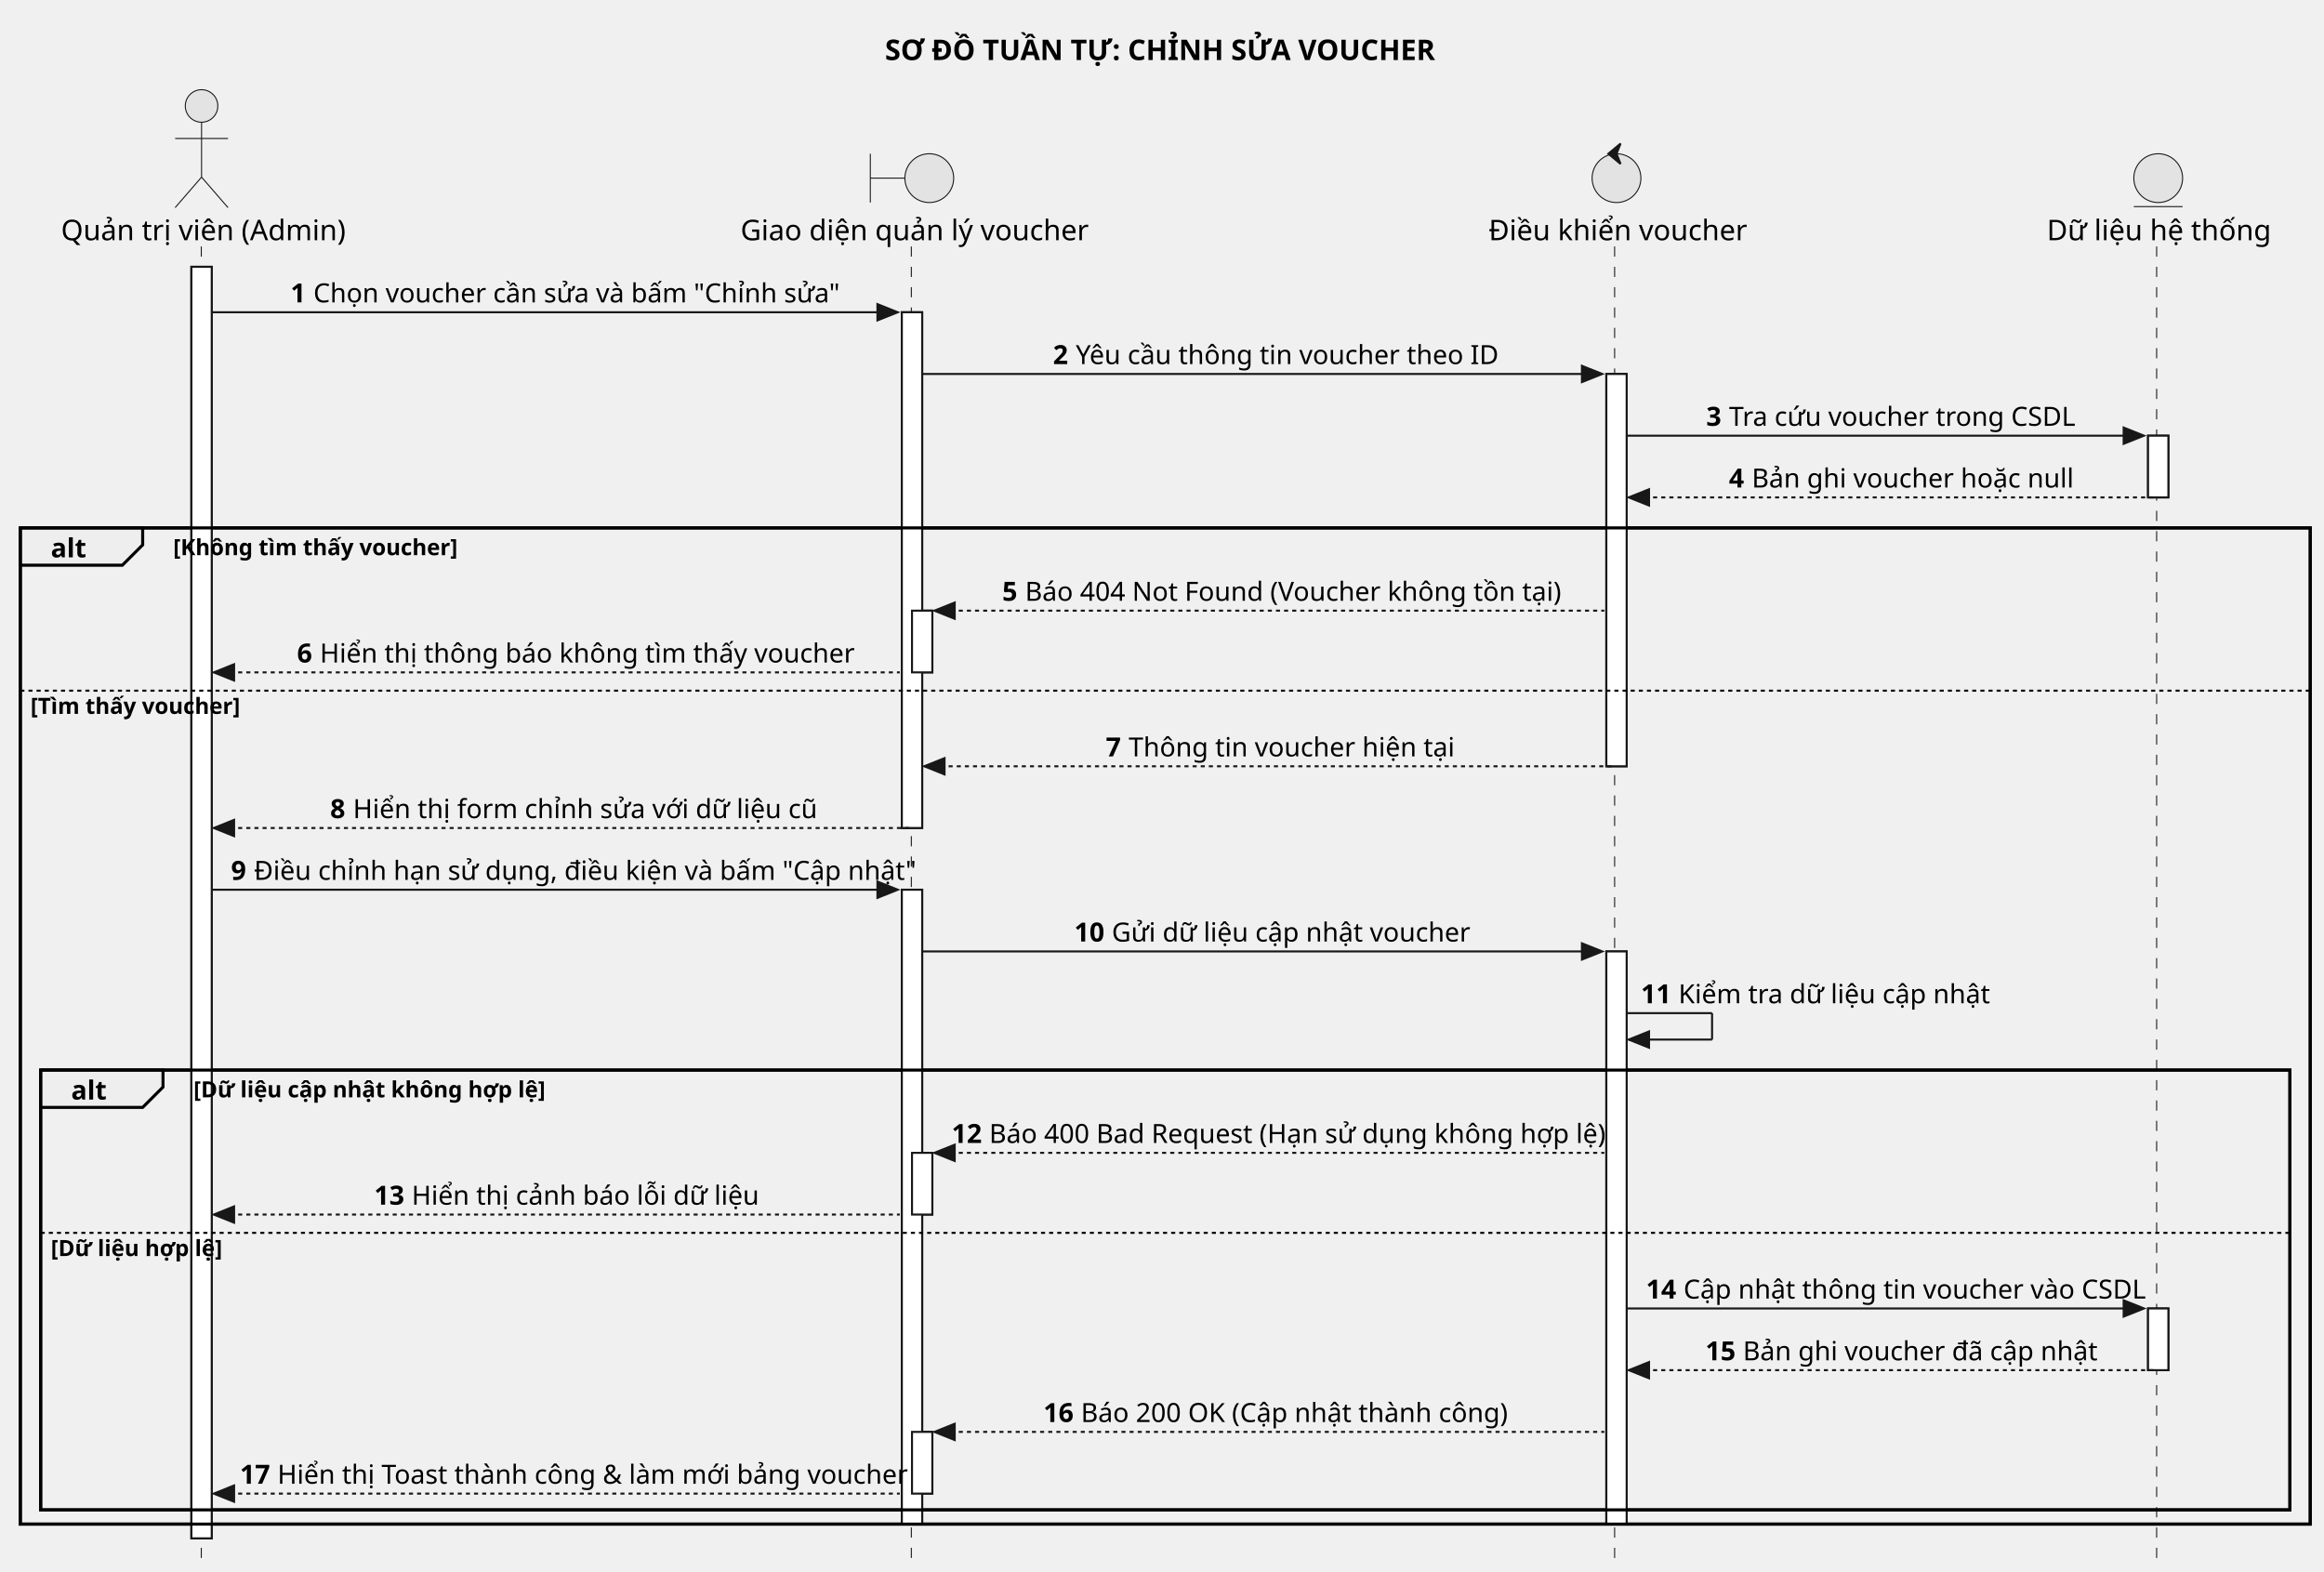
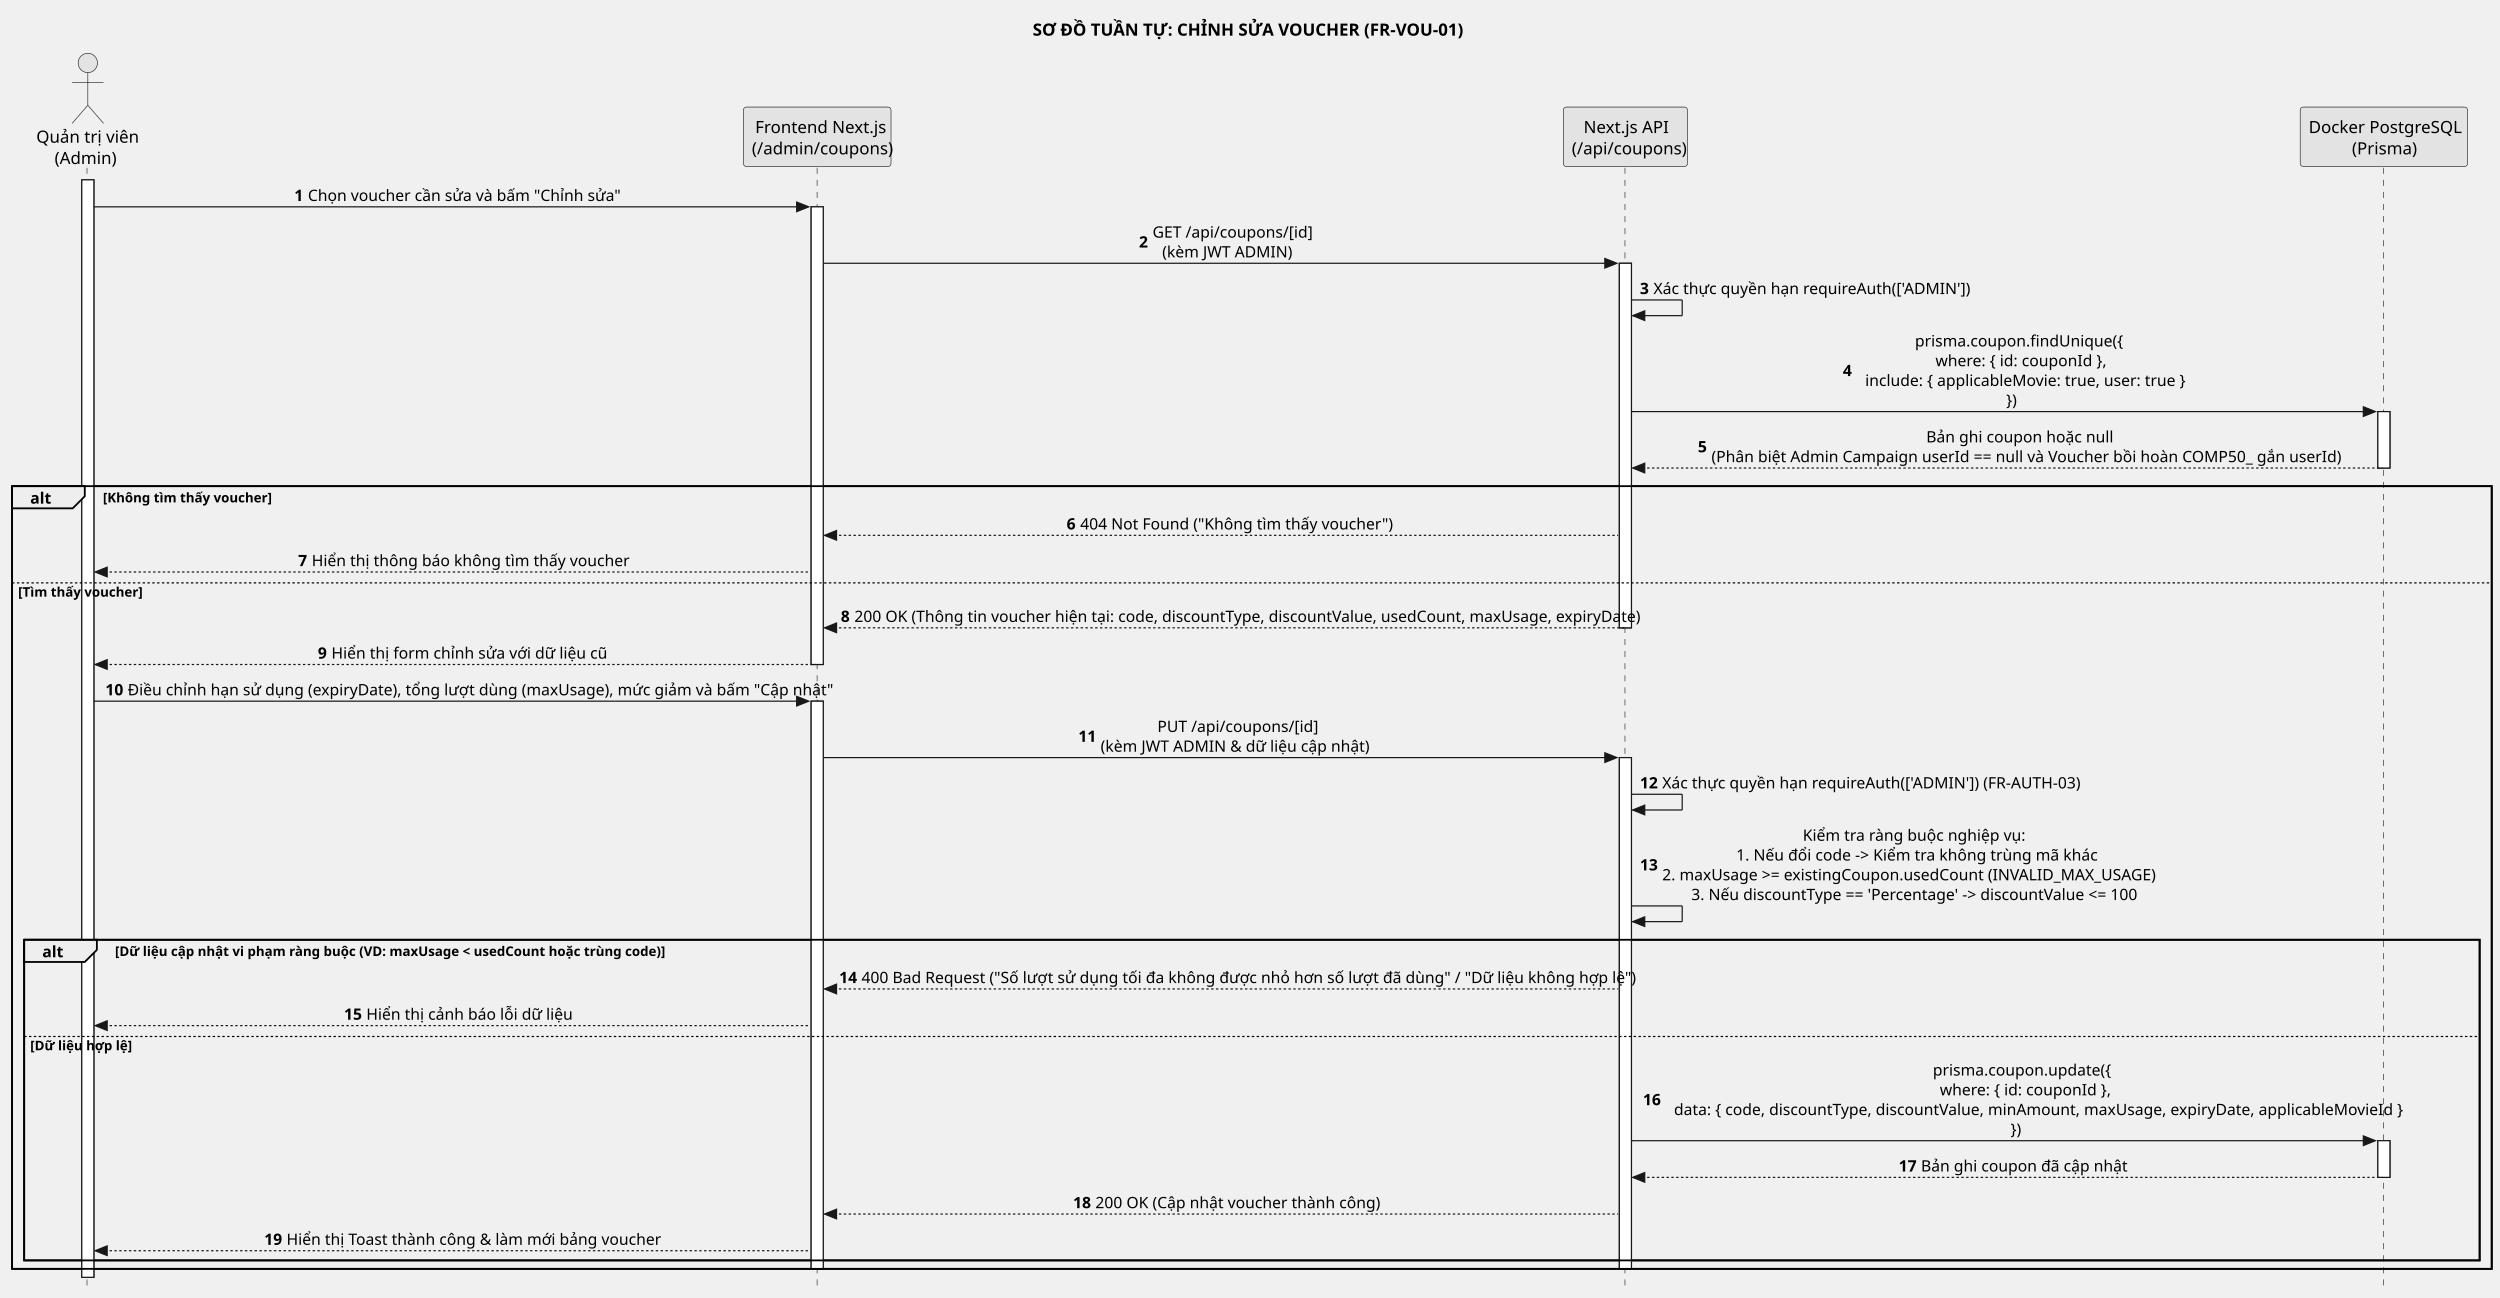
- <svg xmlns="http://www.w3.org/2000/svg" contentStyleType="text/css" height="773px" preserveAspectRatio="none" style="width:1143px;height:773px;background:#FFFFFF;" version="1.1" viewBox="0 0 1143 773" width="1143px" zoomAndPan="magnify">
+ <svg xmlns="http://www.w3.org/2000/svg" contentStyleType="text/css" height="1074px" preserveAspectRatio="none" style="width:2069px;height:1074px;background:#FFFFFF;" version="1.1" viewBox="0 0 2069 1074" width="2069px" zoomAndPan="magnify">
  <defs />
  <g>
-     <text fill="#000000" font-family="sans-serif" font-size="14" font-weight="bold" lengthAdjust="spacing" textLength="274.729" x="435.255" y="29.533">SƠ ĐỒ TUẦN TỰ: CHỈNH SỬA VOUCHER</text>
-     <rect fill="#FFFFFF" height="625.352" style="stroke:#181818;stroke-width:1.0;" width="10" x="94.134" y="131.219" />
-     <rect fill="#FFFFFF" height="253.648" style="stroke:#181818;stroke-width:1.0;" width="10" x="443.546" y="153.57" />
-     <rect fill="#FFFFFF" height="30.352" style="stroke:#181818;stroke-width:1.0;" width="10" x="448.546" y="300.328" />
-     <rect fill="#FFFFFF" height="312" style="stroke:#181818;stroke-width:1.0;" width="10" x="443.546" y="437.57" />
-     <rect fill="#FFFFFF" height="30.352" style="stroke:#181818;stroke-width:1.0;" width="10" x="448.546" y="566.977" />
-     <rect fill="#FFFFFF" height="30.352" style="stroke:#181818;stroke-width:1.0;" width="10" x="448.546" y="704.219" />
-     <rect fill="#FFFFFF" height="192.945" style="stroke:#181818;stroke-width:1.0;" width="10" x="790.036" y="183.922" />
-     <rect fill="#FFFFFF" height="281.648" style="stroke:#181818;stroke-width:1.0;" width="10" x="790.036" y="467.922" />
-     <rect fill="#FFFFFF" height="30.352" style="stroke:#181818;stroke-width:1.0;" width="10" x="1056.464" y="214.273" />
-     <rect fill="#FFFFFF" height="30.352" style="stroke:#181818;stroke-width:1.0;" width="10" x="1056.464" y="643.516" />
-     <rect fill="none" height="489.945" style="stroke:#000000;stroke-width:1.5;" width="1126.24" x="10" y="259.625" />
-     <rect fill="none" height="216.297" style="stroke:#000000;stroke-width:1.5;" width="1106.24" x="20" y="526.273" />
-     <line style="stroke:#181818;stroke-width:0.5;stroke-dasharray:5.0,5.0;" x1="99" x2="99" y1="121.219" y2="766.57" />
-     <line style="stroke:#181818;stroke-width:0.5;stroke-dasharray:5.0,5.0;" x1="448.215" x2="448.215" y1="121.219" y2="766.57" />
-     <line style="stroke:#181818;stroke-width:0.5;stroke-dasharray:5.0,5.0;" x1="794.112" x2="794.112" y1="121.219" y2="766.57" />
-     <line style="stroke:#181818;stroke-width:0.5;stroke-dasharray:5.0,5.0;" x1="1060.689" x2="1060.689" y1="121.219" y2="766.57" />
-     <text fill="#000000" font-family="sans-serif" font-size="14" lengthAdjust="spacing" textLength="132.269" x="30" y="118.143">Quản trị viên (Admin)</text>
-     <ellipse cx="99.134" cy="52.109" fill="#E3E3E3" rx="8" ry="8" style="stroke:#181818;stroke-width:0.5;" />
-     <path d="M99.134,60.109 L99.134,87.109 M86.134,68.109 L112.134,68.109 M99.134,87.109 L86.134,102.109 M99.134,87.109 L112.134,102.109 " fill="none" style="stroke:#181818;stroke-width:0.5;" />
-     <text fill="#000000" font-family="sans-serif" font-size="14" lengthAdjust="spacing" textLength="162.661" x="364.215" y="118.143">Giao diện quản lý voucher</text>
-     <path d="M428.046,75.609 L428.046,99.609 M428.046,87.609 L445.046,87.609 " fill="none" style="stroke:#181818;stroke-width:0.5;" />
-     <ellipse cx="457.046" cy="87.609" fill="#E3E3E3" rx="12" ry="12" style="stroke:#181818;stroke-width:0.5;" />
-     <text fill="#000000" font-family="sans-serif" font-size="14" lengthAdjust="spacing" textLength="119.848" x="732.112" y="118.143">Điều khiển voucher</text>
-     <ellipse cx="795.036" cy="87.609" fill="#E3E3E3" rx="12" ry="12" style="stroke:#181818;stroke-width:0.5;" />
-     <polygon fill="#181818" points="791.036,75.609,797.036,70.609,795.036,75.609,797.036,80.609,791.036,75.609" style="stroke:#181818;stroke-width:1.0;" />
-     <text fill="#000000" font-family="sans-serif" font-size="14" lengthAdjust="spacing" textLength="103.551" x="1006.689" y="118.143">Dữ liệu hệ thống</text>
-     <ellipse cx="1061.464" cy="87.609" fill="#E3E3E3" rx="12" ry="12" style="stroke:#181818;stroke-width:0.5;" />
-     <line style="stroke:#181818;stroke-width:0.5;" x1="1049.464" x2="1073.464" y1="101.609" y2="101.609" />
-     <rect fill="#FFFFFF" height="625.352" style="stroke:#181818;stroke-width:1.0;" width="10" x="94.134" y="131.219" />
-     <rect fill="#FFFFFF" height="253.648" style="stroke:#181818;stroke-width:1.0;" width="10" x="443.546" y="153.57" />
-     <rect fill="#FFFFFF" height="30.352" style="stroke:#181818;stroke-width:1.0;" width="10" x="448.546" y="300.328" />
-     <rect fill="#FFFFFF" height="312" style="stroke:#181818;stroke-width:1.0;" width="10" x="443.546" y="437.57" />
-     <rect fill="#FFFFFF" height="30.352" style="stroke:#181818;stroke-width:1.0;" width="10" x="448.546" y="566.977" />
-     <rect fill="#FFFFFF" height="30.352" style="stroke:#181818;stroke-width:1.0;" width="10" x="448.546" y="704.219" />
-     <rect fill="#FFFFFF" height="192.945" style="stroke:#181818;stroke-width:1.0;" width="10" x="790.036" y="183.922" />
-     <rect fill="#FFFFFF" height="281.648" style="stroke:#181818;stroke-width:1.0;" width="10" x="790.036" y="467.922" />
-     <rect fill="#FFFFFF" height="30.352" style="stroke:#181818;stroke-width:1.0;" width="10" x="1056.464" y="214.273" />
-     <rect fill="#FFFFFF" height="30.352" style="stroke:#181818;stroke-width:1.0;" width="10" x="1056.464" y="643.516" />
-     <polygon fill="#181818" points="431.546,149.57,441.546,153.57,431.546,157.57" style="stroke:#181818;stroke-width:1.0;" />
-     <line style="stroke:#181818;stroke-width:1.0;" x1="104.134" x2="437.546" y1="153.57" y2="153.57" />
-     <text fill="#000000" font-family="sans-serif" font-size="13" font-weight="bold" lengthAdjust="spacing" textLength="7.23" x="142.9" y="148.714">1</text>
-     <text fill="#000000" font-family="sans-serif" font-size="13" lengthAdjust="spacing" textLength="250.65" x="154.13" y="148.714">Chọn voucher cần sửa và bấm "Chỉnh sửa"</text>
-     <polygon fill="#181818" points="778.036,179.922,788.036,183.922,778.036,187.922" style="stroke:#181818;stroke-width:1.0;" />
-     <line style="stroke:#181818;stroke-width:1.0;" x1="453.546" x2="784.036" y1="183.922" y2="183.922" />
-     <text fill="#000000" font-family="sans-serif" font-size="13" font-weight="bold" lengthAdjust="spacing" textLength="7.23" x="517.889" y="179.065">2</text>
-     <text fill="#000000" font-family="sans-serif" font-size="13" lengthAdjust="spacing" textLength="196.574" x="529.119" y="179.065">Yêu cầu thông tin voucher theo ID</text>
-     <polygon fill="#181818" points="1044.464,210.273,1054.464,214.273,1044.464,218.273" style="stroke:#181818;stroke-width:1.0;" />
-     <line style="stroke:#181818;stroke-width:1.0;" x1="800.036" x2="1050.464" y1="214.273" y2="214.273" />
-     <text fill="#000000" font-family="sans-serif" font-size="13" font-weight="bold" lengthAdjust="spacing" textLength="7.23" x="839.167" y="209.417">3</text>
-     <text fill="#000000" font-family="sans-serif" font-size="13" lengthAdjust="spacing" textLength="166.937" x="850.396" y="209.417">Tra cứu voucher trong CSDL</text>
-     <polygon fill="#181818" points="811.036,240.625,801.036,244.625,811.036,248.625" style="stroke:#181818;stroke-width:1.0;" />
-     <line style="stroke:#181818;stroke-width:1.0;stroke-dasharray:2.0,2.0;" x1="805.036" x2="1060.464" y1="244.625" y2="244.625" />
-     <text fill="#000000" font-family="sans-serif" font-size="13" font-weight="bold" lengthAdjust="spacing" textLength="7.23" x="850.334" y="239.769">4</text>
-     <text fill="#000000" font-family="sans-serif" font-size="13" lengthAdjust="spacing" textLength="149.602" x="861.564" y="239.769">Bản ghi voucher hoặc null</text>
-     <path d="M10,259.625 L70.171,259.625 L70.171,267.977 L60.171,277.977 L10,277.977 L10,259.625 " fill="#EEEEEE" style="stroke:#000000;stroke-width:1.5;" />
-     <rect fill="none" height="489.945" style="stroke:#000000;stroke-width:1.5;" width="1126.24" x="10" y="259.625" />
-     <text fill="#000000" font-family="sans-serif" font-size="13" font-weight="bold" lengthAdjust="spacing" textLength="15.171" x="25" y="274.12">alt</text>
-     <text fill="#000000" font-family="sans-serif" font-size="11" font-weight="bold" lengthAdjust="spacing" textLength="133.225" x="85.171" y="273.044">[Không tìm thấy voucher]</text>
-     <polygon fill="#181818" points="469.546,296.328,459.546,300.328,469.546,304.328" style="stroke:#181818;stroke-width:1.0;" />
-     <line style="stroke:#181818;stroke-width:1.0;stroke-dasharray:2.0,2.0;" x1="463.546" x2="789.036" y1="300.328" y2="300.328" />
-     <text fill="#000000" font-family="sans-serif" font-size="13" font-weight="bold" lengthAdjust="spacing" textLength="7.23" x="492.929" y="295.472">5</text>
-     <text fill="#000000" font-family="sans-serif" font-size="13" lengthAdjust="spacing" textLength="251.494" x="504.159" y="295.472">Báo 404 Not Found (Voucher không tồn tại)</text>
-     <polygon fill="#181818" points="115.134,326.68,105.134,330.68,115.134,334.68" style="stroke:#181818;stroke-width:1.0;" />
-     <line style="stroke:#181818;stroke-width:1.0;stroke-dasharray:2.0,2.0;" x1="109.134" x2="442.546" y1="330.68" y2="330.68" />
-     <text fill="#000000" font-family="sans-serif" font-size="13" font-weight="bold" lengthAdjust="spacing" textLength="7.23" x="146.093" y="325.823">6</text>
-     <text fill="#000000" font-family="sans-serif" font-size="13" lengthAdjust="spacing" textLength="244.264" x="157.323" y="325.823">Hiển thị thông báo không tìm thấy voucher</text>
-     <line style="stroke:#000000;stroke-width:1.0;stroke-dasharray:2.0,2.0;" x1="10" x2="1136.24" y1="339.68" y2="339.68" />
-     <text fill="#000000" font-family="sans-serif" font-size="11" font-weight="bold" lengthAdjust="spacing" textLength="98.404" x="15" y="351.099">[Tìm thấy voucher]</text>
-     <polygon fill="#181818" points="464.546,372.867,454.546,376.867,464.546,380.867" style="stroke:#181818;stroke-width:1.0;" />
-     <line style="stroke:#181818;stroke-width:1.0;stroke-dasharray:2.0,2.0;" x1="458.546" x2="794.036" y1="376.867" y2="376.867" />
-     <text fill="#000000" font-family="sans-serif" font-size="13" font-weight="bold" lengthAdjust="spacing" textLength="7.23" x="543.878" y="372.011">7</text>
-     <text fill="#000000" font-family="sans-serif" font-size="13" lengthAdjust="spacing" textLength="149.595" x="555.108" y="372.011">Thông tin voucher hiện tại</text>
-     <polygon fill="#181818" points="115.134,403.219,105.134,407.219,115.134,411.219" style="stroke:#181818;stroke-width:1.0;" />
-     <line style="stroke:#181818;stroke-width:1.0;stroke-dasharray:2.0,2.0;" x1="109.134" x2="447.546" y1="407.219" y2="407.219" />
-     <text fill="#000000" font-family="sans-serif" font-size="13" font-weight="bold" lengthAdjust="spacing" textLength="7.23" x="162.383" y="402.362">8</text>
-     <text fill="#000000" font-family="sans-serif" font-size="13" lengthAdjust="spacing" textLength="216.684" x="173.613" y="402.362">Hiển thị form chỉnh sửa với dữ liệu cũ</text>
-     <polygon fill="#181818" points="431.546,433.57,441.546,437.57,431.546,441.57" style="stroke:#181818;stroke-width:1.0;" />
-     <line style="stroke:#181818;stroke-width:1.0;" x1="104.134" x2="437.546" y1="437.57" y2="437.57" />
-     <text fill="#000000" font-family="sans-serif" font-size="13" font-weight="bold" lengthAdjust="spacing" textLength="7.23" x="113.634" y="432.714">9</text>
-     <text fill="#000000" font-family="sans-serif" font-size="13" lengthAdjust="spacing" textLength="309.182" x="124.864" y="432.714">Điều chỉnh hạn sử dụng, điều kiện và bấm "Cập nhật"</text>
-     <polygon fill="#181818" points="778.036,463.922,788.036,467.922,778.036,471.922" style="stroke:#181818;stroke-width:1.0;" />
-     <line style="stroke:#181818;stroke-width:1.0;" x1="453.546" x2="784.036" y1="467.922" y2="467.922" />
-     <text fill="#000000" font-family="sans-serif" font-size="13" font-weight="bold" lengthAdjust="spacing" textLength="14.46" x="528.34" y="463.065">10</text>
-     <text fill="#000000" font-family="sans-serif" font-size="13" lengthAdjust="spacing" textLength="168.441" x="546.8" y="463.065">Gửi dữ liệu cập nhật voucher</text>
-     <line style="stroke:#181818;stroke-width:1.0;" x1="800.036" x2="842.036" y1="498.273" y2="498.273" />
-     <line style="stroke:#181818;stroke-width:1.0;" x1="842.036" x2="842.036" y1="498.273" y2="511.273" />
-     <line style="stroke:#181818;stroke-width:1.0;" x1="801.036" x2="842.036" y1="511.273" y2="511.273" />
-     <polygon fill="#181818" points="811.036,507.273,801.036,511.273,811.036,515.273" style="stroke:#181818;stroke-width:1.0;" />
-     <text fill="#000000" font-family="sans-serif" font-size="13" font-weight="bold" lengthAdjust="spacing" textLength="14.46" x="807.036" y="493.417">11</text>
-     <text fill="#000000" font-family="sans-serif" font-size="13" lengthAdjust="spacing" textLength="145.279" x="825.496" y="493.417">Kiểm tra dữ liệu cập nhật</text>
-     <path d="M20,526.273 L80.171,526.273 L80.171,534.625 L70.171,544.625 L20,544.625 L20,526.273 " fill="#EEEEEE" style="stroke:#000000;stroke-width:1.5;" />
-     <rect fill="none" height="216.297" style="stroke:#000000;stroke-width:1.5;" width="1106.24" x="20" y="526.273" />
-     <text fill="#000000" font-family="sans-serif" font-size="13" font-weight="bold" lengthAdjust="spacing" textLength="15.171" x="35" y="540.769">alt</text>
-     <text fill="#000000" font-family="sans-serif" font-size="11" font-weight="bold" lengthAdjust="spacing" textLength="166.123" x="95.171" y="539.692">[Dữ liệu cập nhật không hợp lệ]</text>
-     <polygon fill="#181818" points="469.546,562.977,459.546,566.977,469.546,570.977" style="stroke:#181818;stroke-width:1.0;" />
-     <line style="stroke:#181818;stroke-width:1.0;stroke-dasharray:2.0,2.0;" x1="463.546" x2="789.036" y1="566.977" y2="566.977" />
-     <text fill="#000000" font-family="sans-serif" font-size="13" font-weight="bold" lengthAdjust="spacing" textLength="14.46" x="468.046" y="562.12">12</text>
-     <text fill="#000000" font-family="sans-serif" font-size="13" lengthAdjust="spacing" textLength="294.03" x="486.506" y="562.12">Báo 400 Bad Request (Hạn sử dụng không hợp lệ)</text>
-     <polygon fill="#181818" points="115.134,593.328,105.134,597.328,115.134,601.328" style="stroke:#181818;stroke-width:1.0;" />
-     <line style="stroke:#181818;stroke-width:1.0;stroke-dasharray:2.0,2.0;" x1="109.134" x2="442.546" y1="597.328" y2="597.328" />
-     <text fill="#000000" font-family="sans-serif" font-size="13" font-weight="bold" lengthAdjust="spacing" textLength="14.46" x="184.014" y="592.472">13</text>
-     <text fill="#000000" font-family="sans-serif" font-size="13" lengthAdjust="spacing" textLength="161.192" x="202.474" y="592.472">Hiển thị cảnh báo lỗi dữ liệu</text>
-     <line style="stroke:#000000;stroke-width:1.0;stroke-dasharray:2.0,2.0;" x1="20" x2="1126.24" y1="606.328" y2="606.328" />
-     <text fill="#000000" font-family="sans-serif" font-size="11" font-weight="bold" lengthAdjust="spacing" textLength="81.786" x="25" y="617.747">[Dữ liệu hợp lệ]</text>
-     <polygon fill="#181818" points="1044.464,639.516,1054.464,643.516,1044.464,647.516" style="stroke:#181818;stroke-width:1.0;" />
-     <line style="stroke:#181818;stroke-width:1.0;" x1="800.036" x2="1050.464" y1="643.516" y2="643.516" />
-     <text fill="#000000" font-family="sans-serif" font-size="13" font-weight="bold" lengthAdjust="spacing" textLength="14.46" x="809.536" y="638.659">14</text>
-     <text fill="#000000" font-family="sans-serif" font-size="13" lengthAdjust="spacing" textLength="218.969" x="827.996" y="638.659">Cập nhật thông tin voucher vào CSDL</text>
-     <polygon fill="#181818" points="811.036,669.867,801.036,673.867,811.036,677.867" style="stroke:#181818;stroke-width:1.0;" />
-     <line style="stroke:#181818;stroke-width:1.0;stroke-dasharray:2.0,2.0;" x1="805.036" x2="1060.464" y1="673.867" y2="673.867" />
-     <text fill="#000000" font-family="sans-serif" font-size="13" font-weight="bold" lengthAdjust="spacing" textLength="14.46" x="838.766" y="669.011">15</text>
-     <text fill="#000000" font-family="sans-serif" font-size="13" lengthAdjust="spacing" textLength="165.509" x="857.226" y="669.011">Bản ghi voucher đã cập nhật</text>
-     <polygon fill="#181818" points="469.546,700.219,459.546,704.219,469.546,708.219" style="stroke:#181818;stroke-width:1.0;" />
-     <line style="stroke:#181818;stroke-width:1.0;stroke-dasharray:2.0,2.0;" x1="463.546" x2="789.036" y1="704.219" y2="704.219" />
-     <text fill="#000000" font-family="sans-serif" font-size="13" font-weight="bold" lengthAdjust="spacing" textLength="14.46" x="513.159" y="699.362">16</text>
-     <text fill="#000000" font-family="sans-serif" font-size="13" lengthAdjust="spacing" textLength="203.804" x="531.619" y="699.362">Báo 200 OK (Cập nhật thành công)</text>
-     <polygon fill="#181818" points="115.134,730.57,105.134,734.57,115.134,738.57" style="stroke:#181818;stroke-width:1.0;" />
-     <line style="stroke:#181818;stroke-width:1.0;stroke-dasharray:2.0,2.0;" x1="109.134" x2="442.546" y1="734.57" y2="734.57" />
-     <text fill="#000000" font-family="sans-serif" font-size="13" font-weight="bold" lengthAdjust="spacing" textLength="14.46" x="117.992" y="729.714">17</text>
-     <text fill="#000000" font-family="sans-serif" font-size="13" lengthAdjust="spacing" textLength="293.236" x="136.452" y="729.714">Hiển thị Toast thành công &amp; làm mới bảng voucher</text>
+     <text fill="#000000" font-family="sans-serif" font-size="14" font-weight="bold" lengthAdjust="spacing" textLength="361.84" x="854.655" y="29.533">SƠ ĐỒ TUẦN TỰ: CHỈNH SỬA VOUCHER (FR-VOU-01)</text>
+     <rect fill="#FFFFFF" height="908.273" style="stroke:#181818;stroke-width:1.0;" width="10" x="67.686" y="148.828" />
+     <rect fill="#FFFFFF" height="378.758" style="stroke:#181818;stroke-width:1.0;" width="10" x="671.321" y="171.18" />
+     <rect fill="#FFFFFF" height="469.812" style="stroke:#181818;stroke-width:1.0;" width="10" x="671.321" y="580.289" />
+     <rect fill="#FFFFFF" height="301.703" style="stroke:#181818;stroke-width:1.0;" width="10" x="1340.177" y="217.883" />
+     <rect fill="#FFFFFF" height="423.109" style="stroke:#181818;stroke-width:1.0;" width="10" x="1340.177" y="626.992" />
+     <rect fill="#FFFFFF" height="46.703" style="stroke:#181818;stroke-width:1.0;" width="10" x="1967.901" y="340.641" />
+     <rect fill="#FFFFFF" height="30.352" style="stroke:#181818;stroke-width:1.0;" width="10" x="1967.901" y="944.047" />
+     <rect fill="none" height="647.758" style="stroke:#000000;stroke-width:1.5;" width="2052.149" x="10" y="402.344" />
+     <rect fill="none" height="265.352" style="stroke:#000000;stroke-width:1.5;" width="2032.149" x="20" y="777.75" />
+     <line style="stroke:#181818;stroke-width:0.5;stroke-dasharray:5.0,5.0;" x1="72" x2="72" y1="138.828" y2="1067.102" />
+     <line style="stroke:#181818;stroke-width:0.5;stroke-dasharray:5.0,5.0;" x1="676.239" x2="676.239" y1="138.828" y2="1067.102" />
+     <line style="stroke:#181818;stroke-width:0.5;stroke-dasharray:5.0,5.0;" x1="1344.818" x2="1344.818" y1="138.828" y2="1067.102" />
+     <line style="stroke:#181818;stroke-width:0.5;stroke-dasharray:5.0,5.0;" x1="1972.653" x2="1972.653" y1="138.828" y2="1067.102" />
+     <text fill="#000000" font-family="sans-serif" font-size="14" lengthAdjust="spacing" textLength="79.372" x="30" y="118.143">Quản trị viên</text>
+     <text fill="#000000" font-family="sans-serif" font-size="14" lengthAdjust="spacing" textLength="49.007" x="45.183" y="135.752">(Admin)</text>
+     <ellipse cx="72.686" cy="52.109" fill="#E3E3E3" rx="8" ry="8" style="stroke:#181818;stroke-width:0.5;" />
+     <path d="M72.686,60.109 L72.686,87.109 M59.686,68.109 L85.686,68.109 M72.686,87.109 L59.686,102.109 M72.686,87.109 L85.686,102.109 " fill="none" style="stroke:#181818;stroke-width:0.5;" />
+     <rect fill="#E3E3E3" height="49.219" rx="2.5" ry="2.5" style="stroke:#181818;stroke-width:0.5;" width="122.165" x="615.239" y="88.609" />
+     <text fill="#000000" font-family="sans-serif" font-size="14" lengthAdjust="spacing" textLength="102.71" x="624.966" y="110.143">Frontend Next.js</text>
+     <text fill="#000000" font-family="sans-serif" font-size="14" lengthAdjust="spacing" textLength="108.165" x="622.239" y="127.752">(/admin/coupons)</text>
+     <rect fill="#E3E3E3" height="49.219" rx="2.5" ry="2.5" style="stroke:#181818;stroke-width:0.5;" width="102.717" x="1293.818" y="88.609" />
+     <text fill="#000000" font-family="sans-serif" font-size="14" lengthAdjust="spacing" textLength="69.241" x="1310.556" y="110.143">Next.js API</text>
+     <text fill="#000000" font-family="sans-serif" font-size="14" lengthAdjust="spacing" textLength="88.717" x="1300.818" y="127.752">(/api/coupons)</text>
+     <rect fill="#E3E3E3" height="49.219" rx="2.5" ry="2.5" style="stroke:#181818;stroke-width:0.5;" width="138.496" x="1903.653" y="88.609" />
+     <text fill="#000000" font-family="sans-serif" font-size="14" lengthAdjust="spacing" textLength="124.496" x="1910.653" y="110.143">Docker PostgreSQL</text>
+     <text fill="#000000" font-family="sans-serif" font-size="14" lengthAdjust="spacing" textLength="52.883" x="1946.46" y="127.752">(Prisma)</text>
+     <rect fill="#FFFFFF" height="908.273" style="stroke:#181818;stroke-width:1.0;" width="10" x="67.686" y="148.828" />
+     <rect fill="#FFFFFF" height="378.758" style="stroke:#181818;stroke-width:1.0;" width="10" x="671.321" y="171.18" />
+     <rect fill="#FFFFFF" height="469.812" style="stroke:#181818;stroke-width:1.0;" width="10" x="671.321" y="580.289" />
+     <rect fill="#FFFFFF" height="301.703" style="stroke:#181818;stroke-width:1.0;" width="10" x="1340.177" y="217.883" />
+     <rect fill="#FFFFFF" height="423.109" style="stroke:#181818;stroke-width:1.0;" width="10" x="1340.177" y="626.992" />
+     <rect fill="#FFFFFF" height="46.703" style="stroke:#181818;stroke-width:1.0;" width="10" x="1967.901" y="340.641" />
+     <rect fill="#FFFFFF" height="30.352" style="stroke:#181818;stroke-width:1.0;" width="10" x="1967.901" y="944.047" />
+     <polygon fill="#181818" points="659.321,167.18,669.321,171.18,659.321,175.18" style="stroke:#181818;stroke-width:1.0;" />
+     <line style="stroke:#181818;stroke-width:1.0;" x1="77.686" x2="665.321" y1="171.18" y2="171.18" />
+     <text fill="#000000" font-family="sans-serif" font-size="13" font-weight="bold" lengthAdjust="spacing" textLength="7.23" x="243.564" y="166.323">1</text>
+     <text fill="#000000" font-family="sans-serif" font-size="13" lengthAdjust="spacing" textLength="250.65" x="254.794" y="166.323">Chọn voucher cần sửa và bấm "Chỉnh sửa"</text>
+     <polygon fill="#181818" points="1328.177,213.883,1338.177,217.883,1328.177,221.883" style="stroke:#181818;stroke-width:1.0;" />
+     <line style="stroke:#181818;stroke-width:1.0;" x1="681.321" x2="1334.177" y1="217.883" y2="217.883" />
+     <text fill="#000000" font-family="sans-serif" font-size="13" font-weight="bold" lengthAdjust="spacing" textLength="7.23" x="942.629" y="204.851">2</text>
+     <text fill="#000000" font-family="sans-serif" font-size="13" lengthAdjust="spacing" textLength="125.011" x="953.859" y="196.675">GET /api/coupons/[id]</text>
+     <text fill="#000000" font-family="sans-serif" font-size="13" lengthAdjust="spacing" textLength="109.04" x="961.844" y="213.026">(kèm JWT ADMIN)</text>
+     <line style="stroke:#181818;stroke-width:1.0;" x1="1350.177" x2="1392.177" y1="248.234" y2="248.234" />
+     <line style="stroke:#181818;stroke-width:1.0;" x1="1392.177" x2="1392.177" y1="248.234" y2="261.234" />
+     <line style="stroke:#181818;stroke-width:1.0;" x1="1351.177" x2="1392.177" y1="261.234" y2="261.234" />
+     <polygon fill="#181818" points="1361.177,257.234,1351.177,261.234,1361.177,265.234" style="stroke:#181818;stroke-width:1.0;" />
+     <text fill="#000000" font-family="sans-serif" font-size="13" font-weight="bold" lengthAdjust="spacing" textLength="7.23" x="1357.177" y="243.378">3</text>
+     <text fill="#000000" font-family="sans-serif" font-size="13" lengthAdjust="spacing" textLength="249.945" x="1368.407" y="243.378">Xác thực quyền hạn requireAuth(['ADMIN'])</text>
+     <polygon fill="#181818" points="1955.901,336.641,1965.901,340.641,1955.901,344.641" style="stroke:#181818;stroke-width:1.0;" />
+     <line style="stroke:#181818;stroke-width:1.0;" x1="1350.177" x2="1961.901" y1="340.641" y2="340.641" />
+     <text fill="#000000" font-family="sans-serif" font-size="13" font-weight="bold" lengthAdjust="spacing" textLength="7.23" x="1525.157" y="311.257">4</text>
+     <text fill="#000000" font-family="sans-serif" font-size="13" lengthAdjust="spacing" textLength="159.707" x="1584.801" y="286.729">prisma.coupon.findUnique({</text>
+     <text fill="#000000" font-family="sans-serif" font-size="13" lengthAdjust="spacing" textLength="132.983" x="1601.774" y="303.081">where: { id: couponId },</text>
+     <text fill="#000000" font-family="sans-serif" font-size="13" lengthAdjust="spacing" textLength="249.31" x="1543.611" y="319.433">include: { applicableMovie: true, user: true }</text>
+     <text fill="#000000" font-family="sans-serif" font-size="13" lengthAdjust="spacing" textLength="8.671" x="1660.319" y="335.784">})</text>
+     <polygon fill="#181818" points="1361.177,383.344,1351.177,387.344,1361.177,391.344" style="stroke:#181818;stroke-width:1.0;" />
+     <line style="stroke:#181818;stroke-width:1.0;stroke-dasharray:2.0,2.0;" x1="1355.177" x2="1971.901" y1="387.344" y2="387.344" />
+     <text fill="#000000" font-family="sans-serif" font-size="13" font-weight="bold" lengthAdjust="spacing" textLength="7.23" x="1405.166" y="374.312">5</text>
+     <text fill="#000000" font-family="sans-serif" font-size="13" lengthAdjust="spacing" textLength="146.002" x="1594.153" y="366.136">Bản ghi coupon hoặc null</text>
+     <text fill="#000000" font-family="sans-serif" font-size="13" lengthAdjust="spacing" textLength="501.516" x="1416.396" y="382.487">(Phân biệt Admin Campaign userId == null và Voucher bồi hoàn COMP50_ gắn userId)</text>
+     <path d="M10,402.344 L70.171,402.344 L70.171,410.695 L60.171,420.695 L10,420.695 L10,402.344 " fill="#EEEEEE" style="stroke:#000000;stroke-width:1.5;" />
+     <rect fill="none" height="647.758" style="stroke:#000000;stroke-width:1.5;" width="2052.149" x="10" y="402.344" />
+     <text fill="#000000" font-family="sans-serif" font-size="13" font-weight="bold" lengthAdjust="spacing" textLength="15.171" x="25" y="416.839">alt</text>
+     <text fill="#000000" font-family="sans-serif" font-size="11" font-weight="bold" lengthAdjust="spacing" textLength="133.225" x="85.171" y="415.763">[Không tìm thấy voucher]</text>
+     <polygon fill="#181818" points="692.321,439.047,682.321,443.047,692.321,447.047" style="stroke:#181818;stroke-width:1.0;" />
+     <line style="stroke:#181818;stroke-width:1.0;stroke-dasharray:2.0,2.0;" x1="686.321" x2="1339.177" y1="443.047" y2="443.047" />
+     <text fill="#000000" font-family="sans-serif" font-size="13" font-weight="bold" lengthAdjust="spacing" textLength="7.23" x="882.732" y="438.19">6</text>
+     <text fill="#000000" font-family="sans-serif" font-size="13" lengthAdjust="spacing" textLength="244.804" x="893.962" y="438.19">404 Not Found ("Không tìm thấy voucher")</text>
+     <polygon fill="#181818" points="88.686,469.398,78.686,473.398,88.686,477.398" style="stroke:#181818;stroke-width:1.0;" />
+     <line style="stroke:#181818;stroke-width:1.0;stroke-dasharray:2.0,2.0;" x1="82.686" x2="670.321" y1="473.398" y2="473.398" />
+     <text fill="#000000" font-family="sans-serif" font-size="13" font-weight="bold" lengthAdjust="spacing" textLength="7.23" x="246.757" y="468.542">7</text>
+     <text fill="#000000" font-family="sans-serif" font-size="13" lengthAdjust="spacing" textLength="244.264" x="257.987" y="468.542">Hiển thị thông báo không tìm thấy voucher</text>
+     <line style="stroke:#000000;stroke-width:1.0;stroke-dasharray:2.0,2.0;" x1="10" x2="2062.149" y1="482.398" y2="482.398" />
+     <text fill="#000000" font-family="sans-serif" font-size="11" font-weight="bold" lengthAdjust="spacing" textLength="98.404" x="15" y="493.817">[Tìm thấy voucher]</text>
+     <polygon fill="#181818" points="692.321,515.586,682.321,519.586,692.321,523.586" style="stroke:#181818;stroke-width:1.0;" />
+     <line style="stroke:#181818;stroke-width:1.0;stroke-dasharray:2.0,2.0;" x1="686.321" x2="1344.177" y1="519.586" y2="519.586" />
+     <text fill="#000000" font-family="sans-serif" font-size="13" font-weight="bold" lengthAdjust="spacing" textLength="7.23" x="695.821" y="514.73">8</text>
+     <text fill="#000000" font-family="sans-serif" font-size="13" lengthAdjust="spacing" textLength="623.625" x="707.051" y="514.73">200 OK (Thông tin voucher hiện tại: code, discountType, discountValue, usedCount, maxUsage, expiryDate)</text>
+     <polygon fill="#181818" points="88.686,545.938,78.686,549.938,88.686,553.938" style="stroke:#181818;stroke-width:1.0;" />
+     <line style="stroke:#181818;stroke-width:1.0;stroke-dasharray:2.0,2.0;" x1="82.686" x2="675.321" y1="549.938" y2="549.938" />
+     <text fill="#000000" font-family="sans-serif" font-size="13" font-weight="bold" lengthAdjust="spacing" textLength="7.23" x="263.047" y="545.081">9</text>
+     <text fill="#000000" font-family="sans-serif" font-size="13" lengthAdjust="spacing" textLength="216.684" x="274.277" y="545.081">Hiển thị form chỉnh sửa với dữ liệu cũ</text>
+     <polygon fill="#181818" points="659.321,576.289,669.321,580.289,659.321,584.289" style="stroke:#181818;stroke-width:1.0;" />
+     <line style="stroke:#181818;stroke-width:1.0;" x1="77.686" x2="665.321" y1="580.289" y2="580.289" />
+     <text fill="#000000" font-family="sans-serif" font-size="13" font-weight="bold" lengthAdjust="spacing" textLength="14.46" x="87.186" y="575.433">10</text>
+     <text fill="#000000" font-family="sans-serif" font-size="13" lengthAdjust="spacing" textLength="556.175" x="105.646" y="575.433">Điều chỉnh hạn sử dụng (expiryDate), tổng lượt dùng (maxUsage), mức giảm và bấm "Cập nhật"</text>
+     <polygon fill="#181818" points="1328.177,622.992,1338.177,626.992,1328.177,630.992" style="stroke:#181818;stroke-width:1.0;" />
+     <line style="stroke:#181818;stroke-width:1.0;" x1="681.321" x2="1334.177" y1="626.992" y2="626.992" />
+     <text fill="#000000" font-family="sans-serif" font-size="13" font-weight="bold" lengthAdjust="spacing" textLength="14.46" x="892.419" y="613.96">11</text>
+     <text fill="#000000" font-family="sans-serif" font-size="13" lengthAdjust="spacing" textLength="124.287" x="957.835" y="605.784">PUT /api/coupons/[id]</text>
+     <text fill="#000000" font-family="sans-serif" font-size="13" lengthAdjust="spacing" textLength="218.201" x="910.879" y="622.136">(kèm JWT ADMIN &amp; dữ liệu cập nhật)</text>
+     <line style="stroke:#181818;stroke-width:1.0;" x1="1350.177" x2="1392.177" y1="657.344" y2="657.344" />
+     <line style="stroke:#181818;stroke-width:1.0;" x1="1392.177" x2="1392.177" y1="657.344" y2="670.344" />
+     <line style="stroke:#181818;stroke-width:1.0;" x1="1351.177" x2="1392.177" y1="670.344" y2="670.344" />
+     <polygon fill="#181818" points="1361.177,666.344,1351.177,670.344,1361.177,674.344" style="stroke:#181818;stroke-width:1.0;" />
+     <text fill="#000000" font-family="sans-serif" font-size="13" font-weight="bold" lengthAdjust="spacing" textLength="14.46" x="1357.177" y="652.487">12</text>
+     <text fill="#000000" font-family="sans-serif" font-size="13" lengthAdjust="spacing" textLength="338.051" x="1375.637" y="652.487">Xác thực quyền hạn requireAuth(['ADMIN']) (FR-AUTH-03)</text>
+     <line style="stroke:#181818;stroke-width:1.0;" x1="1350.177" x2="1392.177" y1="749.75" y2="749.75" />
+     <line style="stroke:#181818;stroke-width:1.0;" x1="1392.177" x2="1392.177" y1="749.75" y2="762.75" />
+     <line style="stroke:#181818;stroke-width:1.0;" x1="1351.177" x2="1392.177" y1="762.75" y2="762.75" />
+     <polygon fill="#181818" points="1361.177,758.75,1351.177,762.75,1361.177,766.75" style="stroke:#181818;stroke-width:1.0;" />
+     <text fill="#000000" font-family="sans-serif" font-size="13" font-weight="bold" lengthAdjust="spacing" textLength="14.46" x="1357.177" y="720.366">13</text>
+     <text fill="#000000" font-family="sans-serif" font-size="13" lengthAdjust="spacing" textLength="173.437" x="1491.964" y="695.839">Kiểm tra ràng buộc nghiệp vụ:</text>
+     <text fill="#000000" font-family="sans-serif" font-size="13" lengthAdjust="spacing" textLength="283.626" x="1436.869" y="712.19">1. Nếu đổi code -&gt; Kiểm tra không trùng mã khác</text>
+     <text fill="#000000" font-family="sans-serif" font-size="13" lengthAdjust="spacing" textLength="406.091" x="1375.637" y="728.542">2. maxUsage &gt;= existingCoupon.usedCount (INVALID_MAX_USAGE)</text>
+     <text fill="#000000" font-family="sans-serif" font-size="13" lengthAdjust="spacing" textLength="358.008" x="1399.678" y="744.894">3. Nếu discountType == 'Percentage' -&gt; discountValue &lt;= 100</text>
+     <path d="M20,777.75 L80.171,777.75 L80.171,786.102 L70.171,796.102 L20,796.102 L20,777.75 " fill="#EEEEEE" style="stroke:#000000;stroke-width:1.5;" />
+     <rect fill="none" height="265.352" style="stroke:#000000;stroke-width:1.5;" width="2032.149" x="20" y="777.75" />
+     <text fill="#000000" font-family="sans-serif" font-size="13" font-weight="bold" lengthAdjust="spacing" textLength="15.171" x="35" y="792.245">alt</text>
+     <text fill="#000000" font-family="sans-serif" font-size="11" font-weight="bold" lengthAdjust="spacing" textLength="440.381" x="95.171" y="791.169">[Dữ liệu cập nhật vi phạm ràng buộc (VD: maxUsage &lt; usedCount hoặc trùng code)]</text>
+     <polygon fill="#181818" points="692.321,814.453,682.321,818.453,692.321,822.453" style="stroke:#181818;stroke-width:1.0;" />
+     <line style="stroke:#181818;stroke-width:1.0;stroke-dasharray:2.0,2.0;" x1="686.321" x2="1339.177" y1="818.453" y2="818.453" />
+     <text fill="#000000" font-family="sans-serif" font-size="13" font-weight="bold" lengthAdjust="spacing" textLength="14.46" x="694.464" y="813.597">14</text>
+     <text fill="#000000" font-family="sans-serif" font-size="13" lengthAdjust="spacing" textLength="614.11" x="712.924" y="813.597">400 Bad Request ("Số lượt sử dụng tối đa không được nhỏ hơn số lượt đã dùng" / "Dữ liệu không hợp lệ")</text>
+     <polygon fill="#181818" points="88.686,844.805,78.686,848.805,88.686,852.805" style="stroke:#181818;stroke-width:1.0;" />
+     <line style="stroke:#181818;stroke-width:1.0;stroke-dasharray:2.0,2.0;" x1="82.686" x2="670.321" y1="848.805" y2="848.805" />
+     <text fill="#000000" font-family="sans-serif" font-size="13" font-weight="bold" lengthAdjust="spacing" textLength="14.46" x="284.678" y="843.948">15</text>
+     <text fill="#000000" font-family="sans-serif" font-size="13" lengthAdjust="spacing" textLength="161.192" x="303.137" y="843.948">Hiển thị cảnh báo lỗi dữ liệu</text>
+     <line style="stroke:#000000;stroke-width:1.0;stroke-dasharray:2.0,2.0;" x1="20" x2="2052.149" y1="857.805" y2="857.805" />
+     <text fill="#000000" font-family="sans-serif" font-size="11" font-weight="bold" lengthAdjust="spacing" textLength="81.786" x="25" y="869.224">[Dữ liệu hợp lệ]</text>
+     <polygon fill="#181818" points="1955.901,940.047,1965.901,944.047,1955.901,948.047" style="stroke:#181818;stroke-width:1.0;" />
+     <line style="stroke:#181818;stroke-width:1.0;" x1="1350.177" x2="1961.901" y1="944.047" y2="944.047" />
+     <text fill="#000000" font-family="sans-serif" font-size="13" font-weight="bold" lengthAdjust="spacing" textLength="14.46" x="1359.677" y="914.663">16</text>
+     <text fill="#000000" font-family="sans-serif" font-size="13" lengthAdjust="spacing" textLength="137.312" x="1599.613" y="890.136">prisma.coupon.update({</text>
+     <text fill="#000000" font-family="sans-serif" font-size="13" lengthAdjust="spacing" textLength="132.983" x="1605.389" y="906.487">where: { id: couponId },</text>
+     <text fill="#000000" font-family="sans-serif" font-size="13" lengthAdjust="spacing" textLength="573.041" x="1385.36" y="922.839">data: { code, discountType, discountValue, minAmount, maxUsage, expiryDate, applicableMovieId }</text>
+     <text fill="#000000" font-family="sans-serif" font-size="13" lengthAdjust="spacing" textLength="8.671" x="1663.934" y="939.19">})</text>
+     <polygon fill="#181818" points="1361.177,970.398,1351.177,974.398,1361.177,978.398" style="stroke:#181818;stroke-width:1.0;" />
+     <line style="stroke:#181818;stroke-width:1.0;stroke-dasharray:2.0,2.0;" x1="1355.177" x2="1971.901" y1="974.398" y2="974.398" />
+     <text fill="#000000" font-family="sans-serif" font-size="13" font-weight="bold" lengthAdjust="spacing" textLength="14.46" x="1571.354" y="969.542">17</text>
+     <text fill="#000000" font-family="sans-serif" font-size="13" lengthAdjust="spacing" textLength="161.91" x="1589.814" y="969.542">Bản ghi coupon đã cập nhật</text>
+     <polygon fill="#181818" points="692.321,1000.75,682.321,1004.75,692.321,1008.75" style="stroke:#181818;stroke-width:1.0;" />
+     <line style="stroke:#181818;stroke-width:1.0;stroke-dasharray:2.0,2.0;" x1="686.321" x2="1339.177" y1="1004.75" y2="1004.75" />
+     <text fill="#000000" font-family="sans-serif" font-size="13" font-weight="bold" lengthAdjust="spacing" textLength="14.46" x="888.058" y="999.894">18</text>
+     <text fill="#000000" font-family="sans-serif" font-size="13" lengthAdjust="spacing" textLength="226.922" x="906.518" y="999.894">200 OK (Cập nhật voucher thành công)</text>
+     <polygon fill="#181818" points="88.686,1031.102,78.686,1035.102,88.686,1039.102" style="stroke:#181818;stroke-width:1.0;" />
+     <line style="stroke:#181818;stroke-width:1.0;stroke-dasharray:2.0,2.0;" x1="82.686" x2="670.321" y1="1035.102" y2="1035.102" />
+     <text fill="#000000" font-family="sans-serif" font-size="13" font-weight="bold" lengthAdjust="spacing" textLength="14.46" x="218.655" y="1030.245">19</text>
+     <text fill="#000000" font-family="sans-serif" font-size="13" lengthAdjust="spacing" textLength="293.236" x="237.115" y="1030.245">Hiển thị Toast thành công &amp; làm mới bảng voucher</text>
  </g>
</svg>
